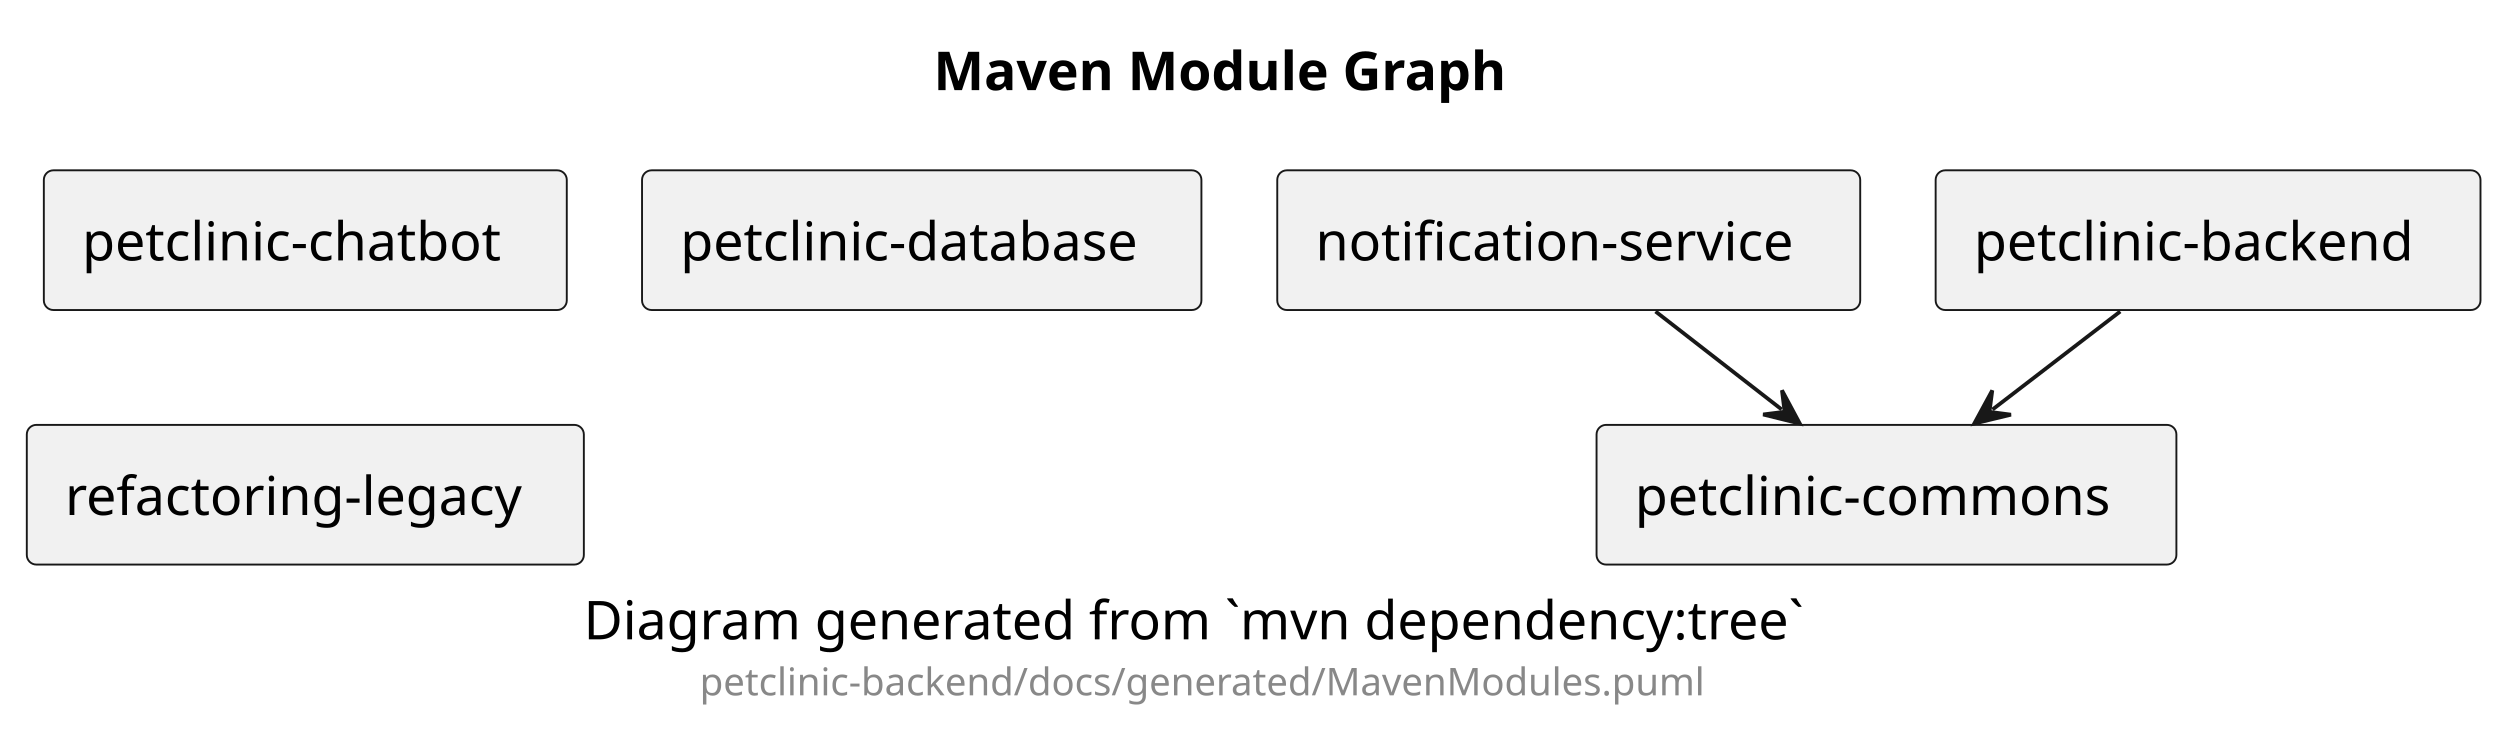
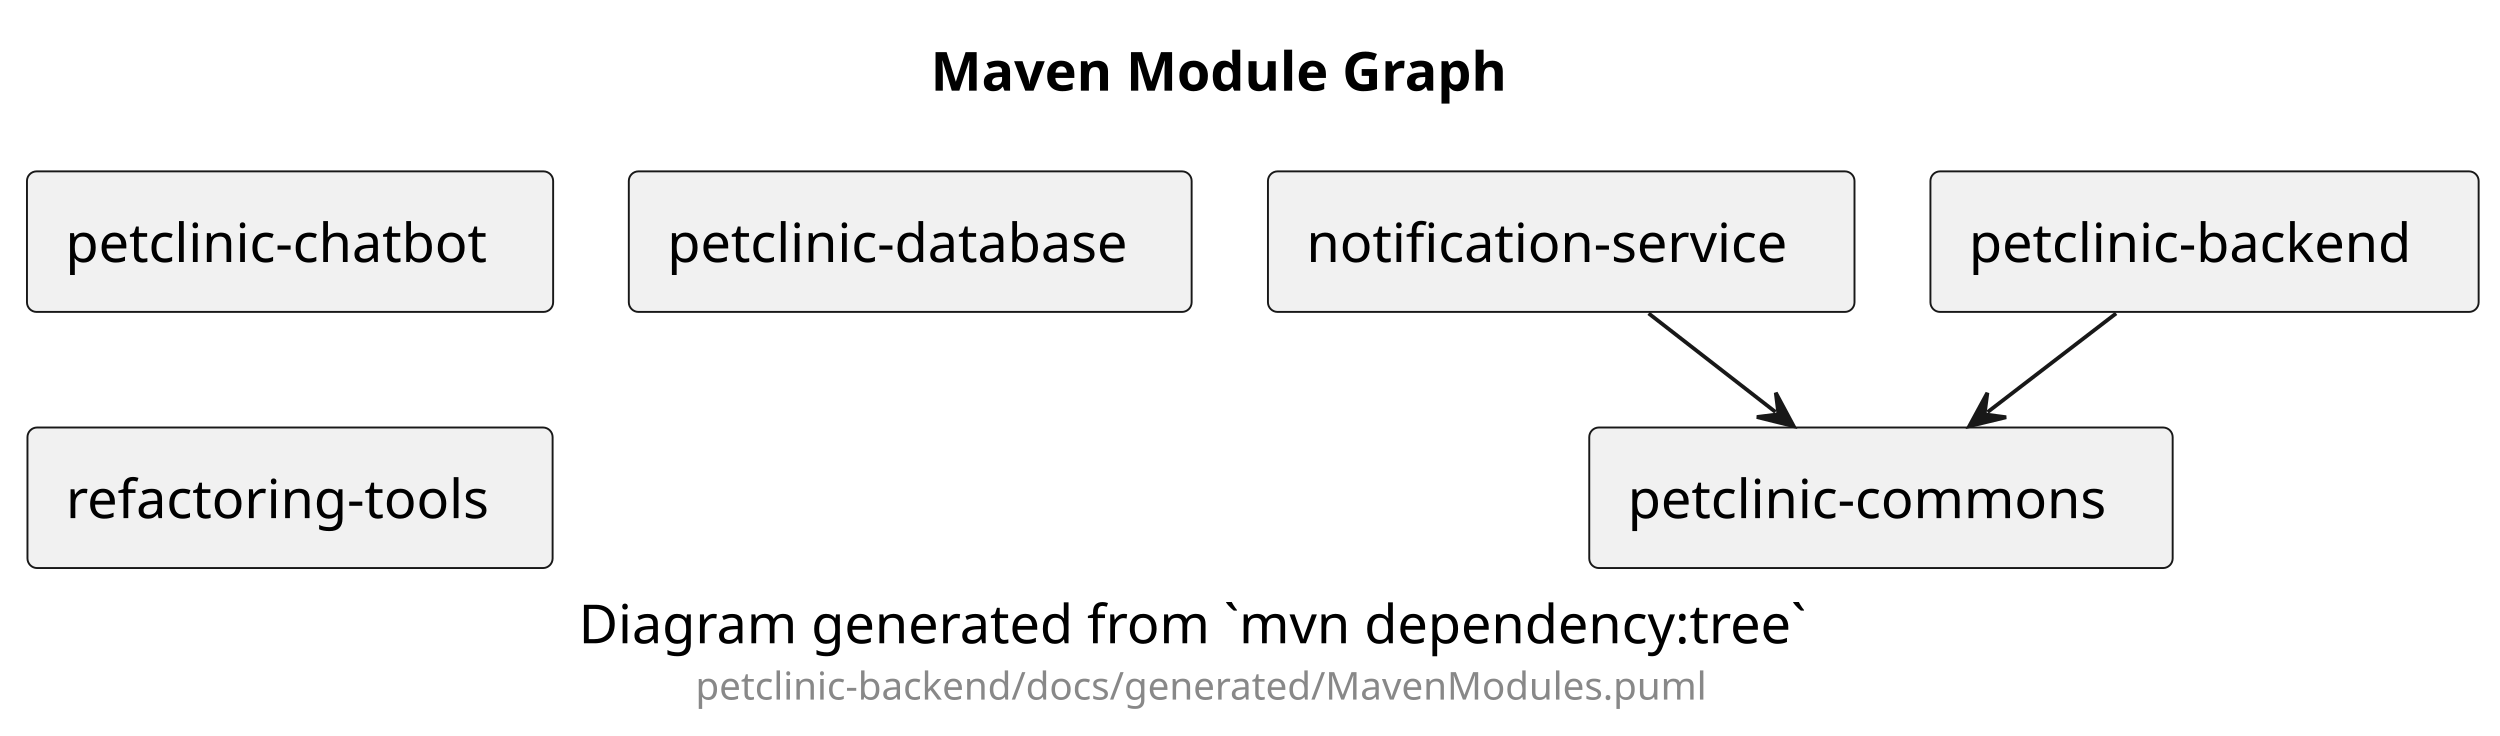
- <svg xmlns="http://www.w3.org/2000/svg" contentStyleType="text/css" data-diagram-type="DESCRIPTION" height="191px" preserveAspectRatio="none" style="width:653px;height:191px;background:#FFFFFF;" version="1.1" viewBox="0 0 653 191" width="653px" zoomAndPan="magnify">
+ <svg xmlns="http://www.w3.org/2000/svg" contentStyleType="text/css" data-diagram-type="DESCRIPTION" height="191px" preserveAspectRatio="none" style="width:649px;height:191px;background:#FFFFFF;" version="1.1" viewBox="0 0 649 191" width="649px" zoomAndPan="magnify">
  <defs />
  <g>
    <g class="title" data-source-line="2">
-       <text fill="#000000" font-family="sans-serif" font-size="14" font-weight="bold" lengthAdjust="spacing" textLength="152.25" x="243.828" y="23.535">Maven Module Graph</text>
+       <text fill="#000000" font-family="sans-serif" font-size="14" font-weight="bold" lengthAdjust="spacing" textLength="152.25" x="241.603" y="23.535">Maven Module Graph</text>
    </g>
    <g class="entity" data-qualified-name="notification_service" data-source-line="11" id="ent0002">
-       <rect fill="#F1F1F1" height="36.488" rx="2.5" ry="2.5" style="stroke:#181818;stroke-width:0.5;" width="152.269" x="333.62" y="44.488" />
-       <text fill="#000000" font-family="sans-serif" font-size="14" lengthAdjust="spacing" textLength="132.269" x="343.62" y="68.023">notification-service</text>
+       <rect fill="#F1F1F1" height="36.488" rx="2.5" ry="2.5" style="stroke:#181818;stroke-width:0.5;" width="152.269" x="329.16" y="44.488" />
+       <text fill="#000000" font-family="sans-serif" font-size="14" lengthAdjust="spacing" textLength="132.269" x="339.16" y="68.023">notification-service</text>
    </g>
    <g class="entity" data-qualified-name="petclinic_backend" data-source-line="12" id="ent0003">
-       <rect fill="#F1F1F1" height="36.488" rx="2.5" ry="2.5" style="stroke:#181818;stroke-width:0.5;" width="142.315" x="505.59" y="44.488" />
-       <text fill="#000000" font-family="sans-serif" font-size="14" lengthAdjust="spacing" textLength="122.315" x="515.59" y="68.023">petclinic-backend</text>
+       <rect fill="#F1F1F1" height="36.488" rx="2.5" ry="2.5" style="stroke:#181818;stroke-width:0.5;" width="142.315" x="501.14" y="44.488" />
+       <text fill="#000000" font-family="sans-serif" font-size="14" lengthAdjust="spacing" textLength="122.315" x="511.14" y="68.023">petclinic-backend</text>
    </g>
    <g class="entity" data-qualified-name="petclinic_chatbot" data-source-line="13" id="ent0004">
-       <rect fill="#F1F1F1" height="36.488" rx="2.5" ry="2.5" style="stroke:#181818;stroke-width:0.5;" width="136.594" x="11.45" y="44.488" />
-       <text fill="#000000" font-family="sans-serif" font-size="14" lengthAdjust="spacing" textLength="116.594" x="21.45" y="68.023">petclinic-chatbot</text>
+       <rect fill="#F1F1F1" height="36.488" rx="2.5" ry="2.5" style="stroke:#181818;stroke-width:0.5;" width="136.594" x="7" y="44.488" />
+       <text fill="#000000" font-family="sans-serif" font-size="14" lengthAdjust="spacing" textLength="116.594" x="17" y="68.023">petclinic-chatbot</text>
    </g>
    <g class="entity" data-qualified-name="petclinic_commons" data-source-line="14" id="ent0005">
-       <rect fill="#F1F1F1" height="36.488" rx="2.5" ry="2.5" style="stroke:#181818;stroke-width:0.5;" width="151.455" x="417.02" y="110.978" />
-       <text fill="#000000" font-family="sans-serif" font-size="14" lengthAdjust="spacing" textLength="131.455" x="427.02" y="134.513">petclinic-commons</text>
+       <rect fill="#F1F1F1" height="36.488" rx="2.5" ry="2.5" style="stroke:#181818;stroke-width:0.5;" width="151.455" x="412.57" y="110.978" />
+       <text fill="#000000" font-family="sans-serif" font-size="14" lengthAdjust="spacing" textLength="131.455" x="422.57" y="134.513">petclinic-commons</text>
    </g>
    <g class="entity" data-qualified-name="petclinic_database" data-source-line="15" id="ent0006">
-       <rect fill="#F1F1F1" height="36.488" rx="2.5" ry="2.5" style="stroke:#181818;stroke-width:0.5;" width="146.109" x="167.7" y="44.488" />
-       <text fill="#000000" font-family="sans-serif" font-size="14" lengthAdjust="spacing" textLength="126.109" x="177.7" y="68.023">petclinic-database</text>
+       <rect fill="#F1F1F1" height="36.488" rx="2.5" ry="2.5" style="stroke:#181818;stroke-width:0.5;" width="146.109" x="163.24" y="44.488" />
+       <text fill="#000000" font-family="sans-serif" font-size="14" lengthAdjust="spacing" textLength="126.109" x="173.24" y="68.023">petclinic-database</text>
    </g>
-     <g class="entity" data-qualified-name="refactoring_legacy" data-source-line="16" id="ent0007">
-       <rect fill="#F1F1F1" height="36.488" rx="2.5" ry="2.5" style="stroke:#181818;stroke-width:0.5;" width="145.501" x="7" y="110.978" />
-       <text fill="#000000" font-family="sans-serif" font-size="14" lengthAdjust="spacing" textLength="125.501" x="17" y="134.513">refactoring-legacy</text>
+     <g class="entity" data-qualified-name="refactoring_tools" data-source-line="16" id="ent0007">
+       <rect fill="#F1F1F1" height="36.488" rx="2.5" ry="2.5" style="stroke:#181818;stroke-width:0.5;" width="136.327" x="7.13" y="110.978" />
+       <text fill="#000000" font-family="sans-serif" font-size="14" lengthAdjust="spacing" textLength="116.327" x="17.13" y="134.513">refactoring-tools</text>
    </g>
    <g class="link" data-entity-1="ent0002" data-entity-2="ent0005" data-link-type="dependency" data-source-line="18" id="lnk8">
-       <path d="M432.43,81.358 C444.14,90.458 453.652,97.847 465.362,106.947" fill="none" id="notification_service-to-petclinic_commons" style="stroke:#181818;stroke-width:1;" />
-       <polygon fill="#181818" points="470.1,110.628,465.448,101.947,466.152,107.56,460.539,108.264,470.1,110.628" style="stroke:#181818;stroke-width:1;" />
+       <path d="M427.98,81.358 C439.69,90.458 449.204,97.845 460.904,106.945" fill="none" id="notification_service-to-petclinic_commons" style="stroke:#181818;stroke-width:1;" />
+       <polygon fill="#181818" points="465.64,110.628,460.992,101.945,461.693,107.559,456.08,108.26,465.64,110.628" style="stroke:#181818;stroke-width:1;" />
    </g>
    <g class="link" data-entity-1="ent0003" data-entity-2="ent0005" data-link-type="dependency" data-source-line="19" id="lnk9">
-       <path d="M553.8,81.358 C541.94,90.458 532.277,97.872 520.437,106.972" fill="none" id="petclinic_backend-to-petclinic_commons" style="stroke:#181818;stroke-width:1;" />
-       <polygon fill="#181818" points="515.68,110.628,525.253,108.315,519.644,107.581,520.378,101.972,515.68,110.628" style="stroke:#181818;stroke-width:1;" />
+       <path d="M549.34,81.358 C537.49,90.458 527.829,97.874 515.979,106.974" fill="none" id="petclinic_backend-to-petclinic_commons" style="stroke:#181818;stroke-width:1;" />
+       <polygon fill="#181818" points="511.22,110.628,520.794,108.319,515.186,107.583,515.922,101.974,511.22,110.628" style="stroke:#181818;stroke-width:1;" />
    </g>
    <g class="caption" data-source-line="3">
-       <text fill="#000000" font-family="sans-serif" font-size="14" lengthAdjust="spacing" textLength="335.009" x="152.448" y="167.002">Diagram generated from `mvn dependency:tree`</text>
+       <text fill="#000000" font-family="sans-serif" font-size="14" lengthAdjust="spacing" textLength="335.009" x="150.223" y="167.002">Diagram generated from `mvn dependency:tree`</text>
    </g>
    <g class="footer" data-source-line="4">
-       <text fill="#888888" font-family="sans-serif" font-size="10" lengthAdjust="spacing" textLength="274.356" x="182.775" y="181.623">petclinic-backend/docs/generated/MavenModules.puml</text>
+       <text fill="#888888" font-family="sans-serif" font-size="10" lengthAdjust="spacing" textLength="274.356" x="180.55" y="181.623">petclinic-backend/docs/generated/MavenModules.puml</text>
    </g>
  </g>
</svg>
